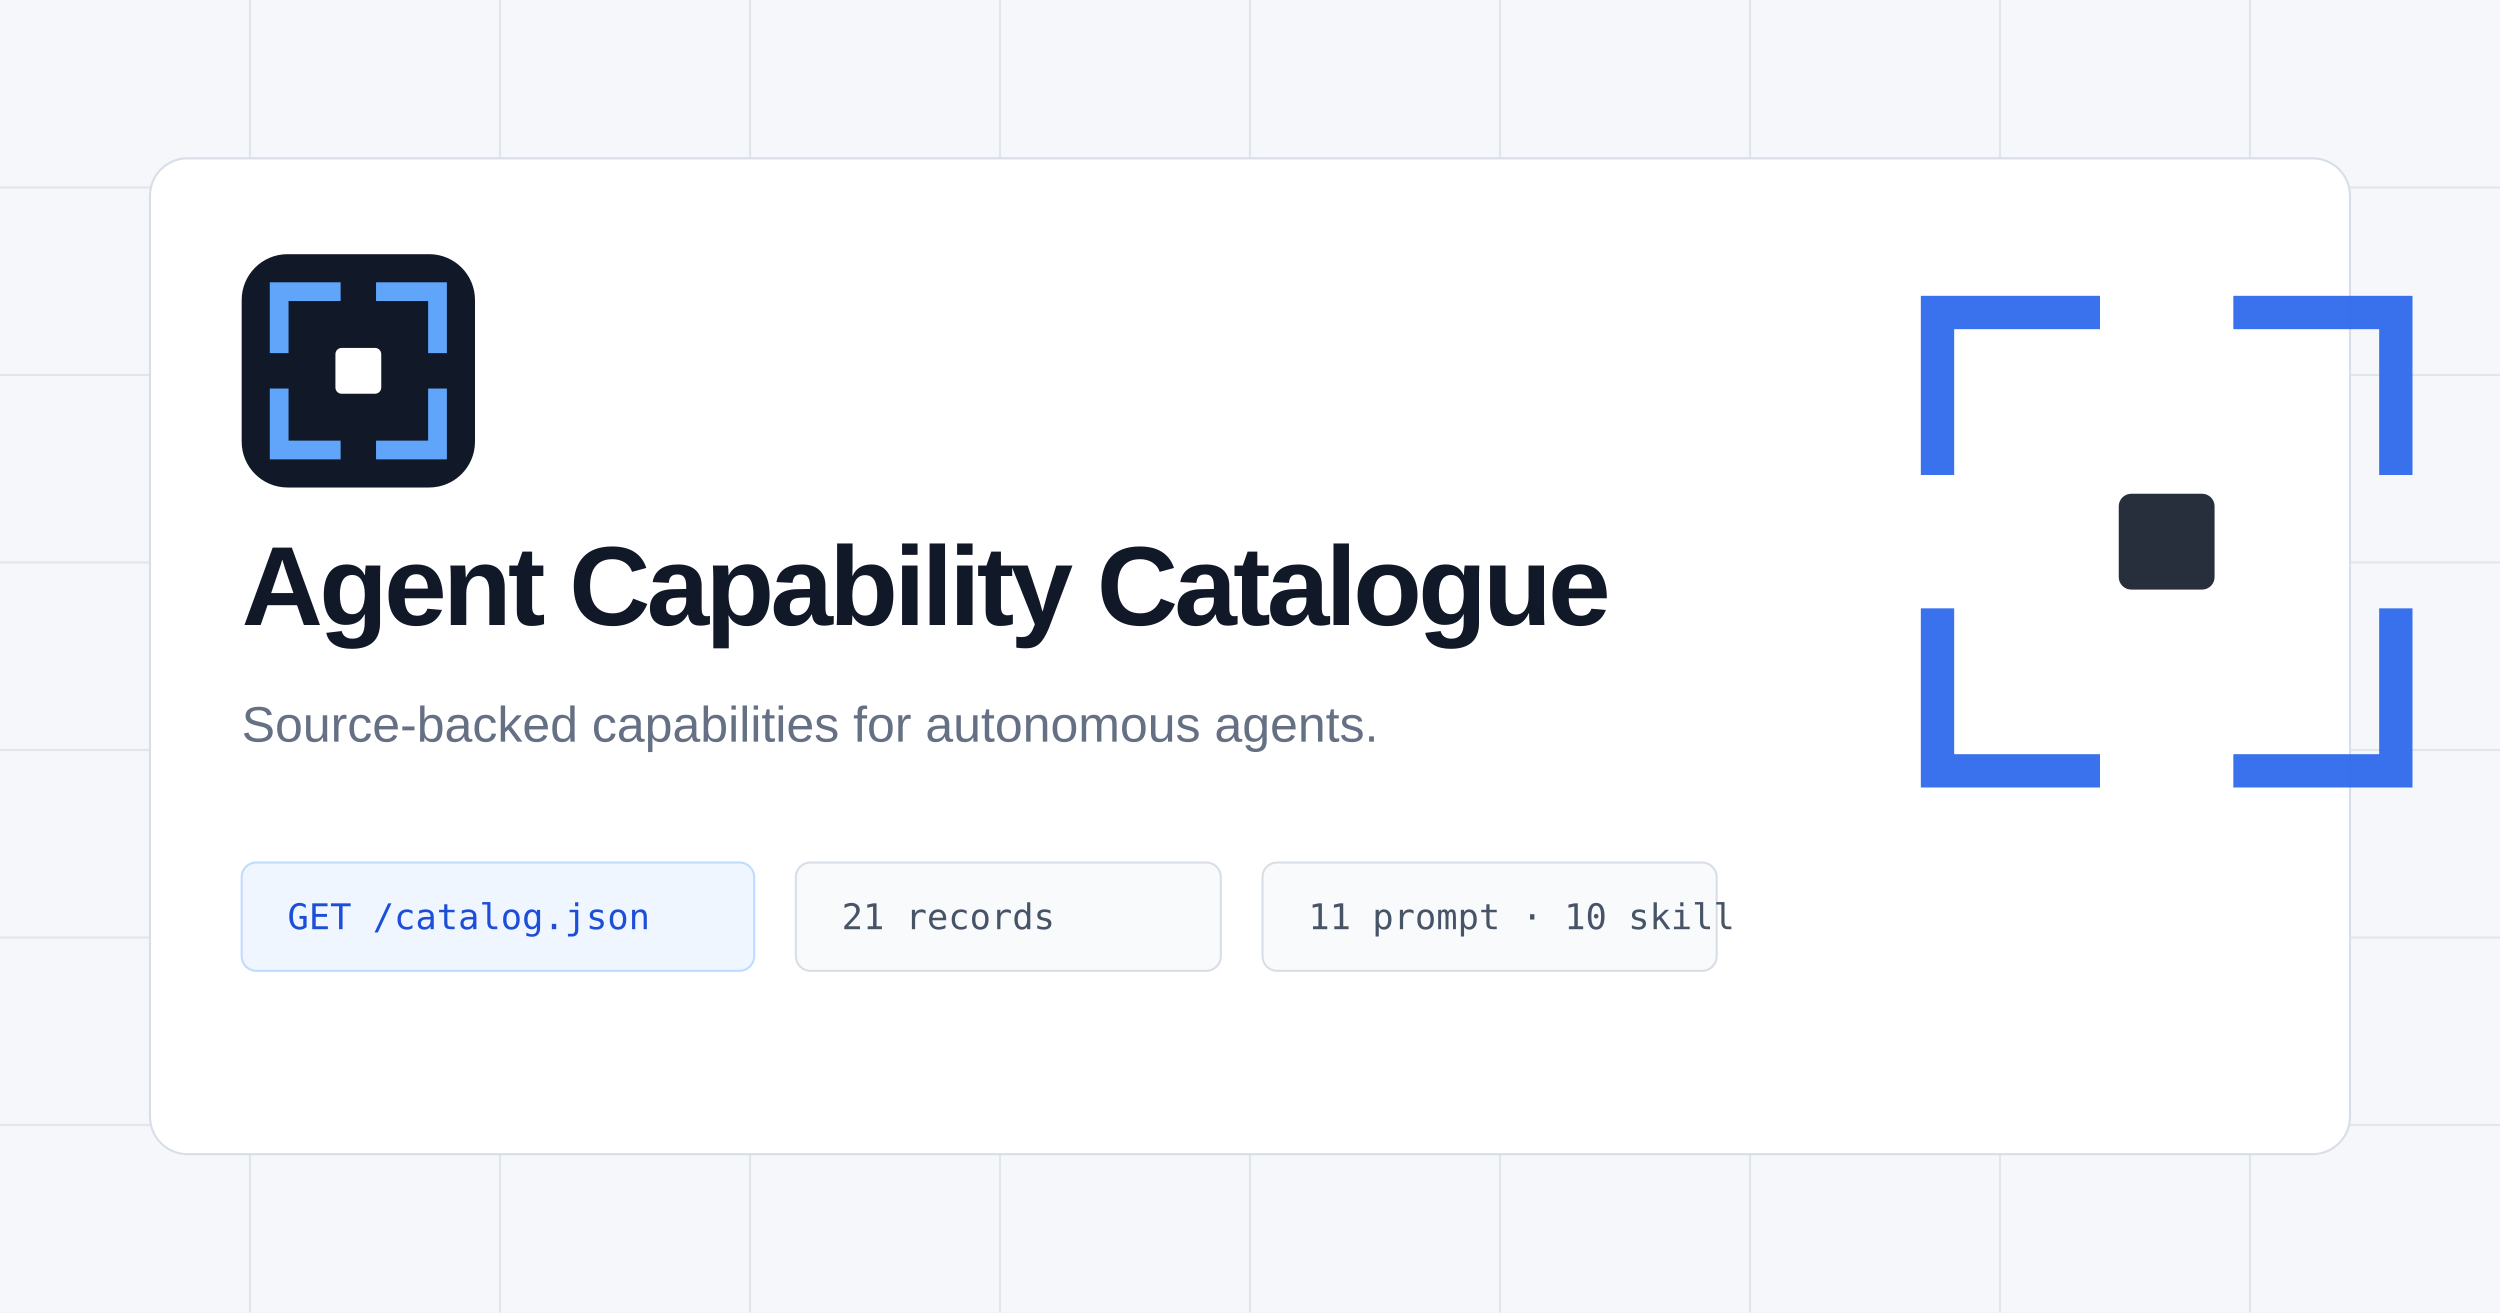
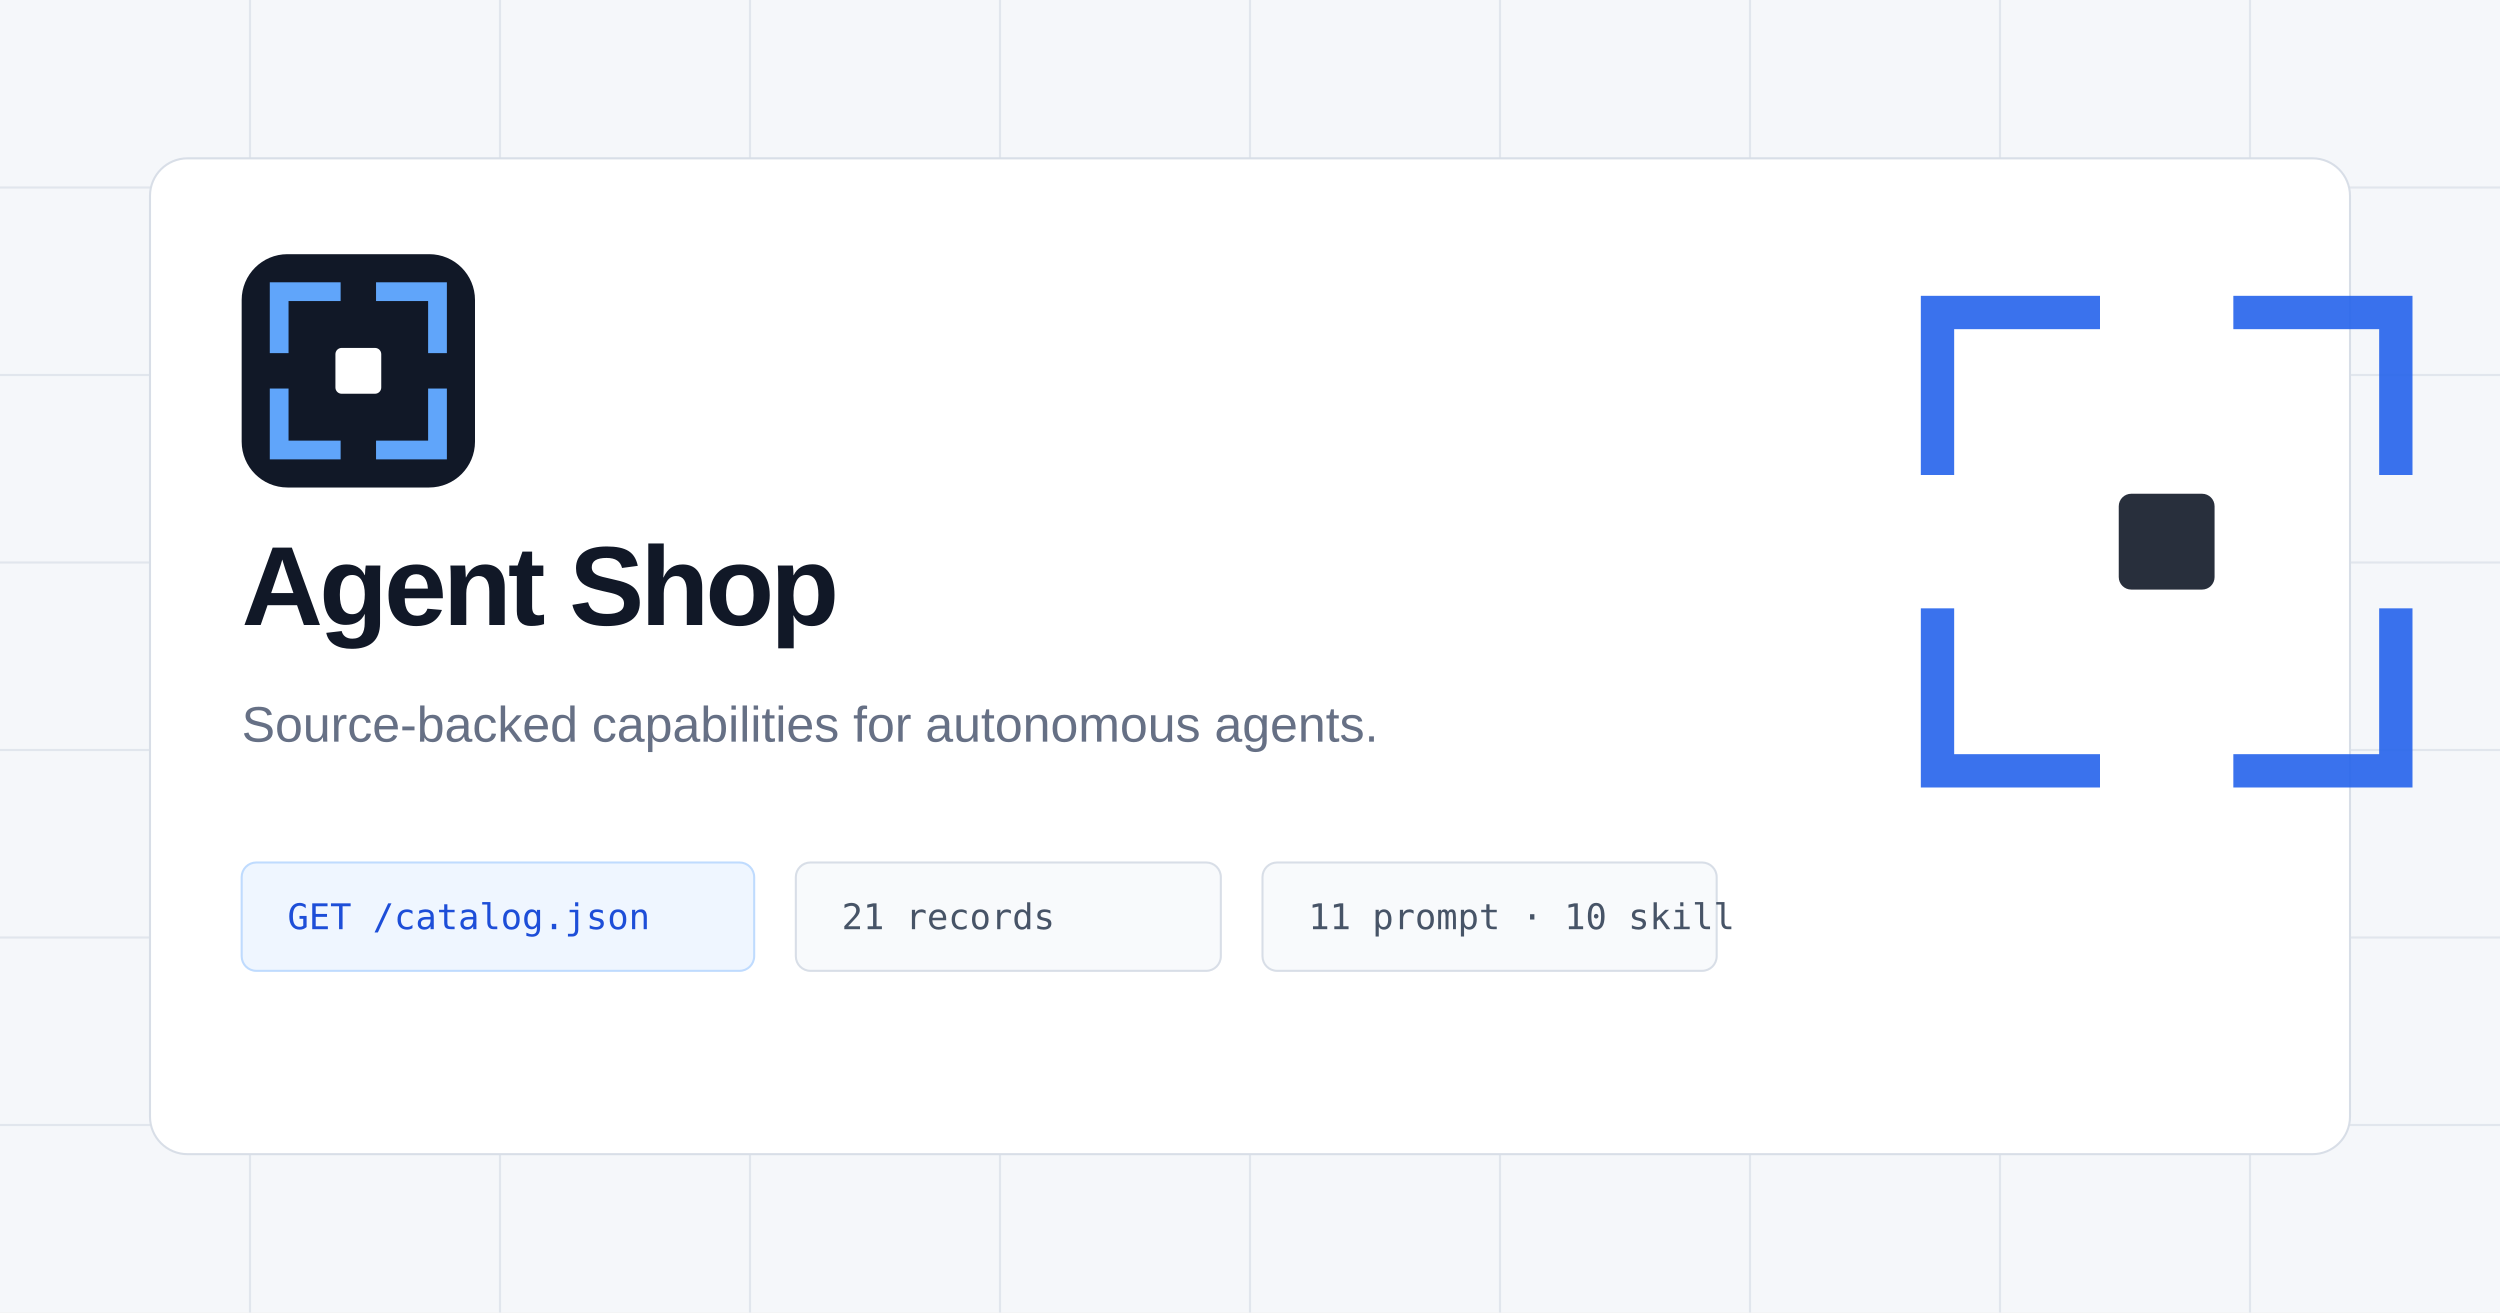
<svg xmlns="http://www.w3.org/2000/svg" viewBox="0 0 1200 630">
  <rect width="1200" height="630" fill="#F5F7FA" />
  <g opacity=".7" stroke="#D8DEE7" stroke-width="1">
    <path d="M0 90H1200M0 180H1200M0 270H1200M0 360H1200M0 450H1200M0 540H1200" />
    <path d="M120 0V630M240 0V630M360 0V630M480 0V630M600 0V630M720 0V630M840 0V630M960 0V630M1080 0V630" />
  </g>
  <rect x="72" y="76" width="1056" height="478" rx="18" fill="#FFFFFF" stroke="#D8DEE7" />
  <g transform="translate(116 122)">
    <rect width="112" height="112" rx="22" fill="#111827" />
    <g fill="none" stroke="#60A5FA" stroke-width="9" stroke-linecap="square">
      <path d="M18 43V18h25" />
      <path d="M69 18h25v25" />
      <path d="M94 69v25H69" />
      <path d="M43 94H18V69" />
    </g>
    <rect x="45" y="45" width="22" height="22" rx="3" fill="#FFFFFF" />
  </g>
-   <text x="116" y="300" fill="#111827" font-family="IBM Plex Sans, Arial, sans-serif" font-size="54" font-weight="600" letter-spacing="-1.8">Agent Capability Catalogue</text>
+   <text x="116" y="300" fill="#111827" font-family="IBM Plex Sans, Arial, sans-serif" font-size="54" font-weight="600" letter-spacing="-1.8">Agent Shop</text>
  <text x="116" y="356" fill="#667085" font-family="IBM Plex Sans, Arial, sans-serif" font-size="24">Source-backed capabilities for autonomous agents.</text>
  <g font-family="IBM Plex Mono, ui-monospace, monospace" font-size="17">
    <rect x="116" y="414" width="246" height="52" rx="7" fill="#EFF6FF" stroke="#BFDBFE" />
    <text x="138" y="446" fill="#1D4ED8">GET /catalog.json</text>
    <rect x="382" y="414" width="204" height="52" rx="7" fill="#F8FAFC" stroke="#D8DEE7" />
    <text x="404" y="446" fill="#475467">21 records</text>
    <rect x="606" y="414" width="218" height="52" rx="7" fill="#F8FAFC" stroke="#D8DEE7" />
    <text x="628" y="446" fill="#475467">11 prompt · 10 skill</text>
  </g>
  <g transform="translate(930 150)" opacity=".9">
    <g fill="none" stroke="#2563EB" stroke-width="16" stroke-linecap="square">
      <path d="M0 70V0h70" />
      <path d="M150 0h70v70" />
      <path d="M220 150v70h-70" />
      <path d="M70 220H0v-70" />
    </g>
    <rect x="87" y="87" width="46" height="46" rx="6" fill="#111827" />
  </g>
</svg>
